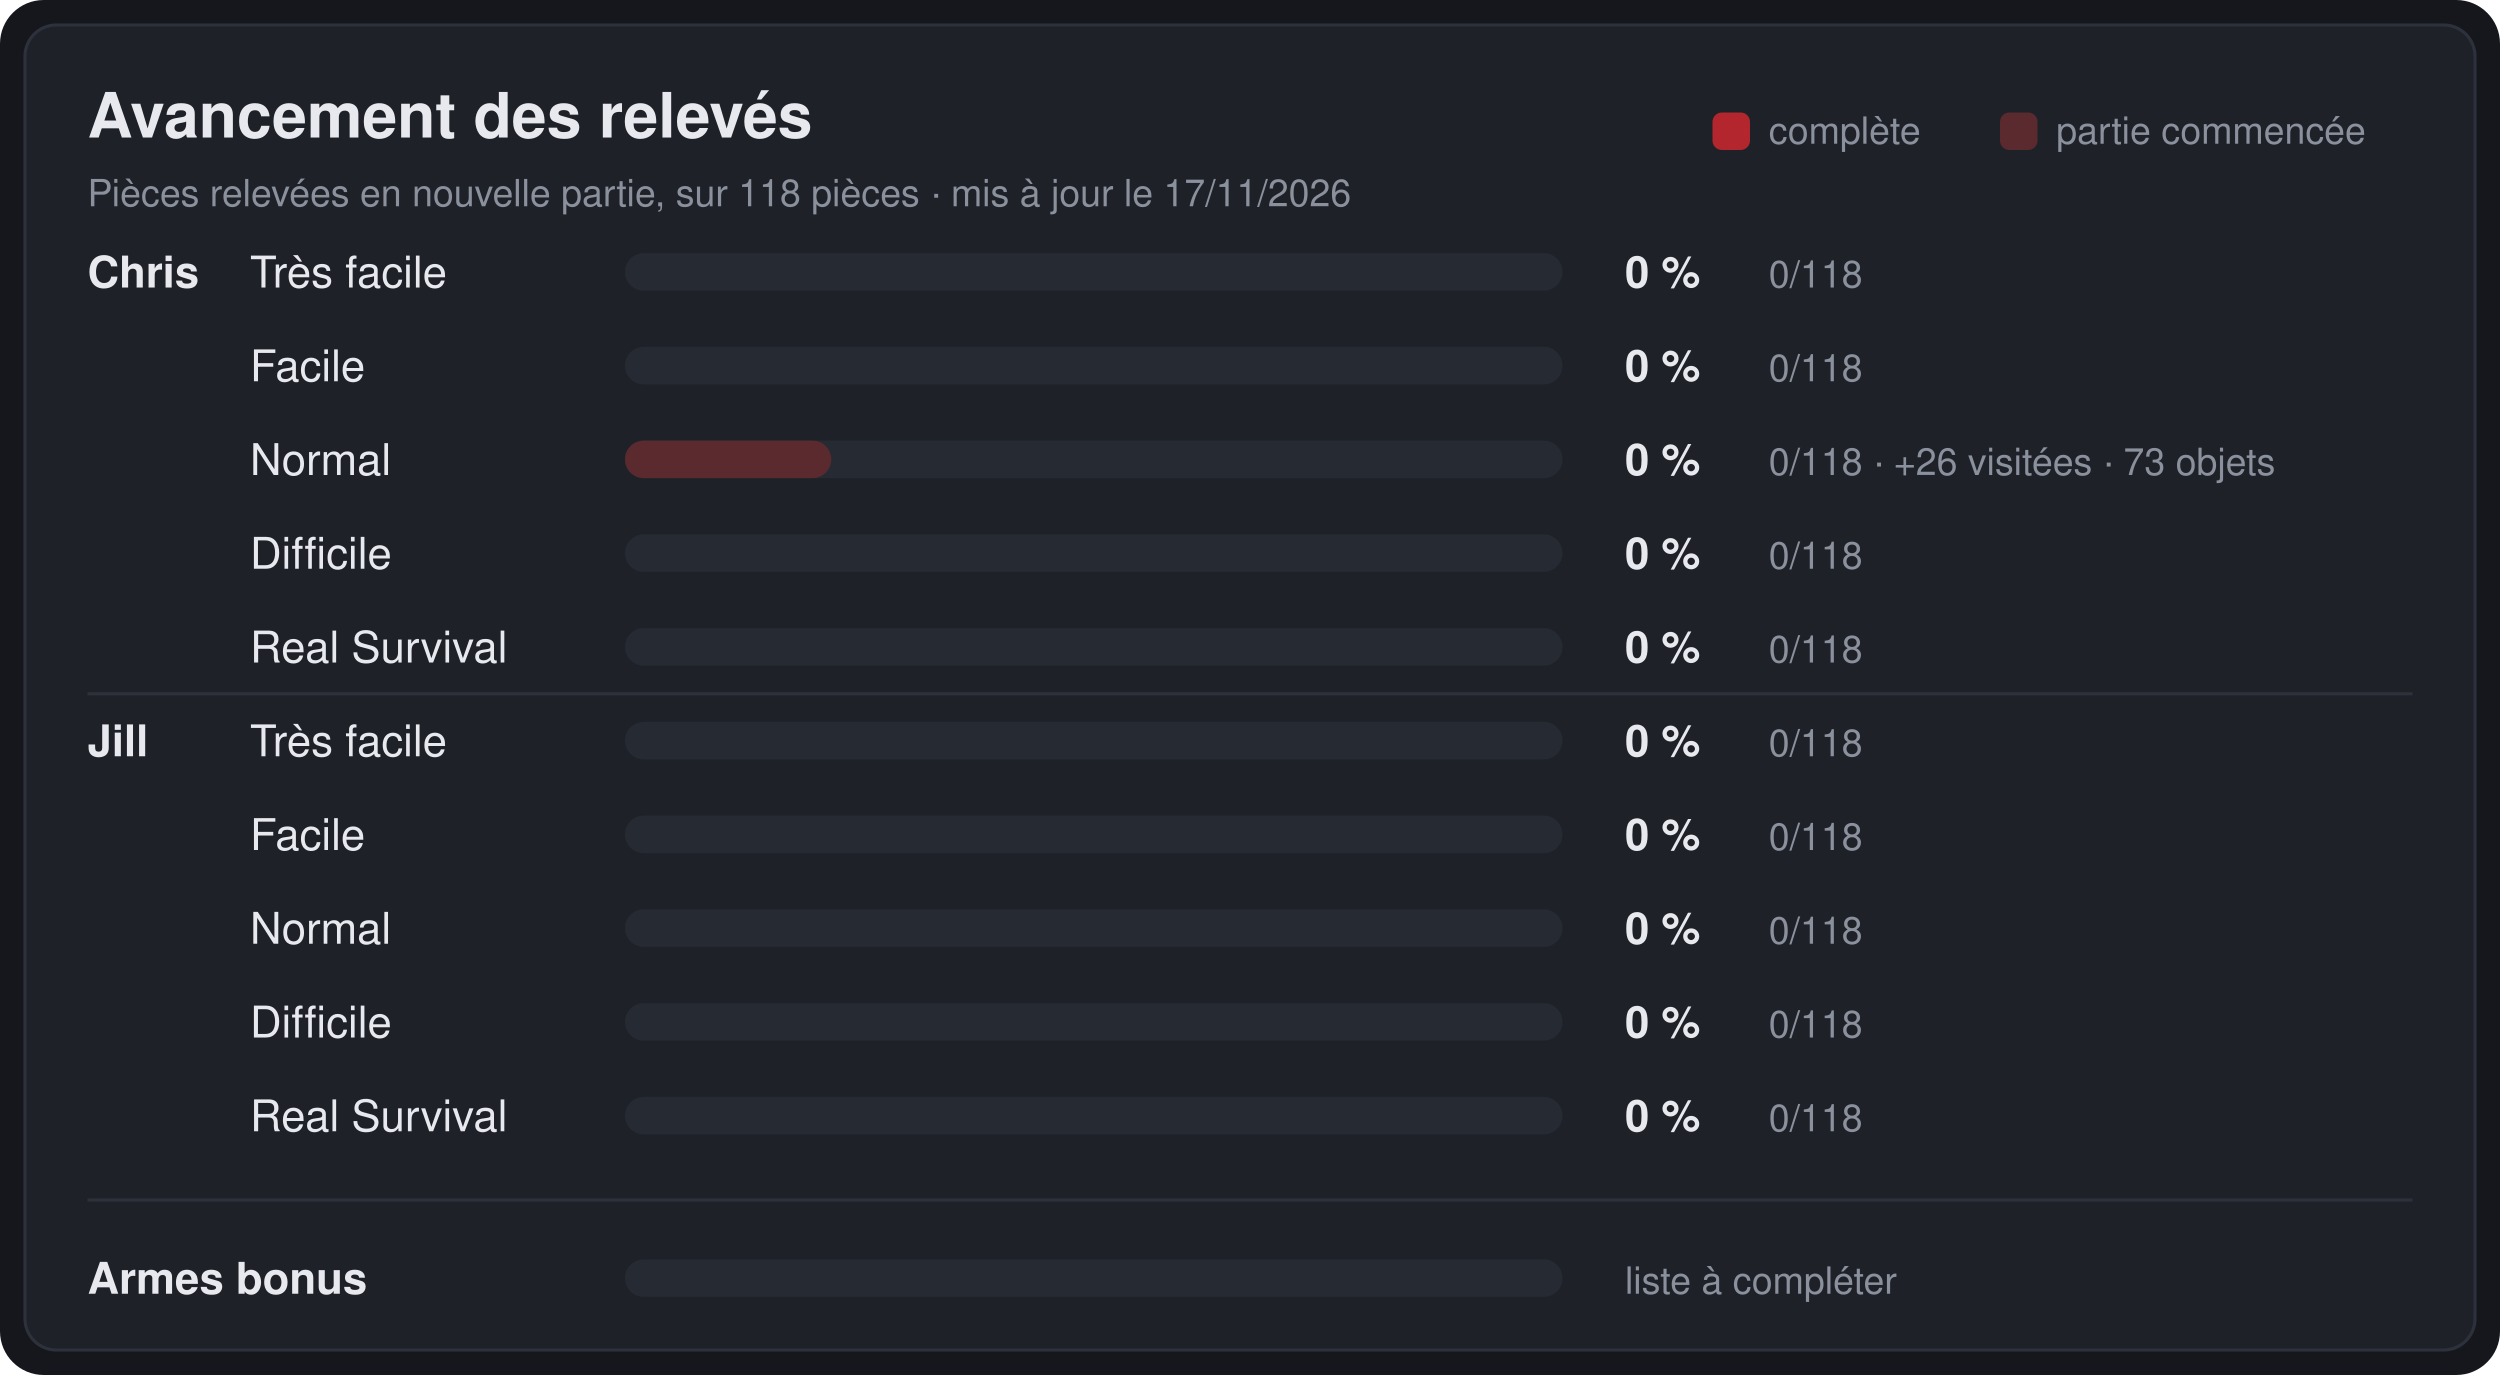
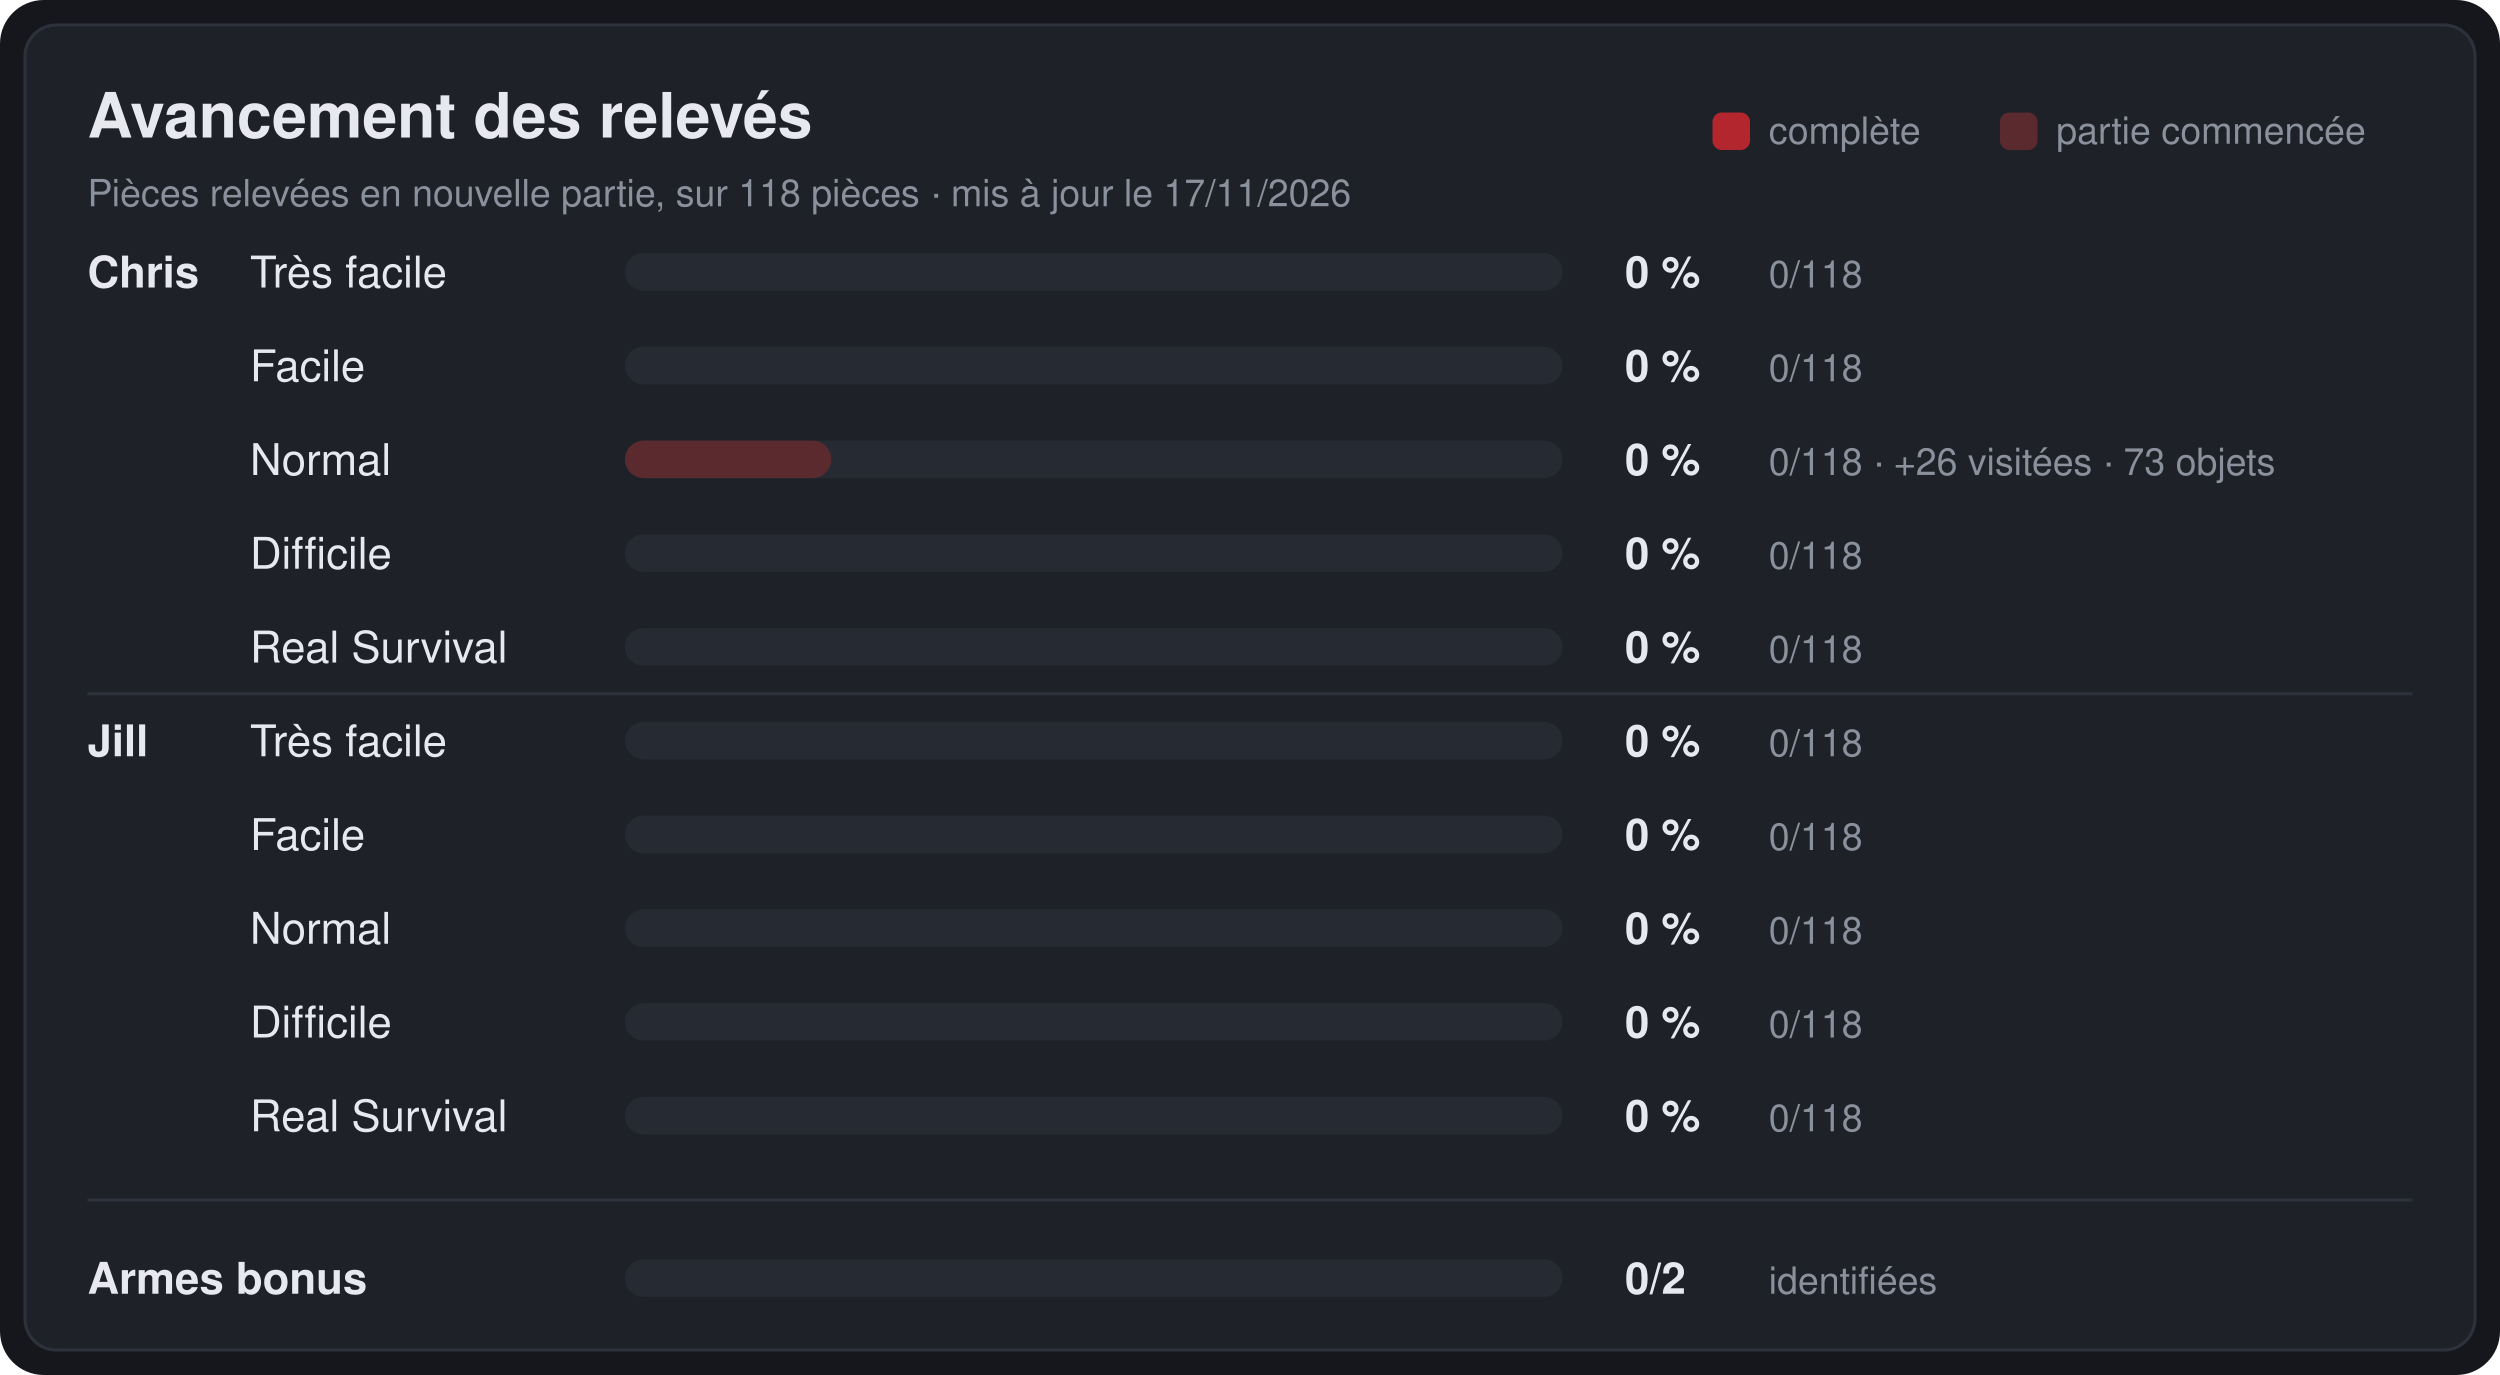
<svg xmlns="http://www.w3.org/2000/svg" width="800" height="440" viewBox="0 0 800 440" font-family="Segoe UI, Helvetica, Arial, sans-serif" role="img" aria-label="Avancement des relevés du randomizer">
  <rect width="800" height="440" rx="14" fill="#15171c" />
  <rect x="8" y="8" width="784" height="424" rx="10" fill="#1e2128" stroke="#2c313b" />
  <text x="28" y="44" font-size="20" font-weight="700" fill="#e7e9ee">Avancement des relevés</text>
  <text x="28" y="66" font-size="12" fill="#8a909c">Pièces relevées en nouvelle partie, sur 118 pièces · mis à jour le 17/11/2026</text>
  <rect x="548" y="36" width="12" height="12" rx="3" fill="#b3262e" />
  <text x="566" y="46" font-size="12" fill="#8a909c">complète</text>
  <rect x="640" y="36" width="12" height="12" rx="3" fill="#5a2a2e" />
  <text x="658" y="46" font-size="12" fill="#8a909c">partie commencée</text>
  <text x="28" y="92" font-size="14" font-weight="700" fill="#e7e9ee">Chris</text>
  <text x="80" y="92" font-size="14" fill="#e7e9ee">Très facile</text>
  <rect x="200" y="81" width="300" height="12" rx="6" fill="#262a33" />
  <text x="520" y="92" font-size="14" font-weight="700" fill="#e7e9ee">0 %</text>
  <text x="566" y="92" font-size="12" fill="#8a909c">0/118</text>
  <text x="28" y="122" font-size="14" font-weight="700" fill="#e7e9ee" />
  <text x="80" y="122" font-size="14" fill="#e7e9ee">Facile</text>
  <rect x="200" y="111" width="300" height="12" rx="6" fill="#262a33" />
  <text x="520" y="122" font-size="14" font-weight="700" fill="#e7e9ee">0 %</text>
  <text x="566" y="122" font-size="12" fill="#8a909c">0/118</text>
  <text x="28" y="152" font-size="14" font-weight="700" fill="#e7e9ee" />
  <text x="80" y="152" font-size="14" fill="#e7e9ee">Normal</text>
  <rect x="200" y="141" width="300" height="12" rx="6" fill="#262a33" />
  <rect x="200" y="141" width="66" height="12" rx="6" fill="#5a2a2e" />
  <text x="520" y="152" font-size="14" font-weight="700" fill="#e7e9ee">0 %</text>
  <text x="566" y="152" font-size="12" fill="#8a909c">0/118 · +26 visitées · 73 objets</text>
  <text x="28" y="182" font-size="14" font-weight="700" fill="#e7e9ee" />
  <text x="80" y="182" font-size="14" fill="#e7e9ee">Difficile</text>
  <rect x="200" y="171" width="300" height="12" rx="6" fill="#262a33" />
  <text x="520" y="182" font-size="14" font-weight="700" fill="#e7e9ee">0 %</text>
  <text x="566" y="182" font-size="12" fill="#8a909c">0/118</text>
  <text x="28" y="212" font-size="14" font-weight="700" fill="#e7e9ee" />
  <text x="80" y="212" font-size="14" fill="#e7e9ee">Real Survival</text>
  <rect x="200" y="201" width="300" height="12" rx="6" fill="#262a33" />
  <text x="520" y="212" font-size="14" font-weight="700" fill="#e7e9ee">0 %</text>
  <text x="566" y="212" font-size="12" fill="#8a909c">0/118</text>
  <line x1="28" y1="222" x2="772" y2="222" stroke="#2c313b" />
  <text x="28" y="242" font-size="14" font-weight="700" fill="#e7e9ee">Jill</text>
  <text x="80" y="242" font-size="14" fill="#e7e9ee">Très facile</text>
  <rect x="200" y="231" width="300" height="12" rx="6" fill="#262a33" />
  <text x="520" y="242" font-size="14" font-weight="700" fill="#e7e9ee">0 %</text>
  <text x="566" y="242" font-size="12" fill="#8a909c">0/118</text>
  <text x="28" y="272" font-size="14" font-weight="700" fill="#e7e9ee" />
  <text x="80" y="272" font-size="14" fill="#e7e9ee">Facile</text>
  <rect x="200" y="261" width="300" height="12" rx="6" fill="#262a33" />
  <text x="520" y="272" font-size="14" font-weight="700" fill="#e7e9ee">0 %</text>
  <text x="566" y="272" font-size="12" fill="#8a909c">0/118</text>
  <text x="28" y="302" font-size="14" font-weight="700" fill="#e7e9ee" />
  <text x="80" y="302" font-size="14" fill="#e7e9ee">Normal</text>
  <rect x="200" y="291" width="300" height="12" rx="6" fill="#262a33" />
  <text x="520" y="302" font-size="14" font-weight="700" fill="#e7e9ee">0 %</text>
  <text x="566" y="302" font-size="12" fill="#8a909c">0/118</text>
  <text x="28" y="332" font-size="14" font-weight="700" fill="#e7e9ee" />
  <text x="80" y="332" font-size="14" fill="#e7e9ee">Difficile</text>
  <rect x="200" y="321" width="300" height="12" rx="6" fill="#262a33" />
  <text x="520" y="332" font-size="14" font-weight="700" fill="#e7e9ee">0 %</text>
  <text x="566" y="332" font-size="12" fill="#8a909c">0/118</text>
  <text x="28" y="362" font-size="14" font-weight="700" fill="#e7e9ee" />
  <text x="80" y="362" font-size="14" fill="#e7e9ee">Real Survival</text>
  <rect x="200" y="351" width="300" height="12" rx="6" fill="#262a33" />
  <text x="520" y="362" font-size="14" font-weight="700" fill="#e7e9ee">0 %</text>
  <text x="566" y="362" font-size="12" fill="#8a909c">0/118</text>
  <line x1="28" y1="384" x2="772" y2="384" stroke="#2c313b" />
  <text x="28" y="414" font-size="14" font-weight="700" fill="#e7e9ee">Armes bonus</text>
  <rect x="200" y="403" width="300" height="12" rx="6" fill="#262a33" />
-   <text x="520" y="414" font-size="12" fill="#8a909c">liste à compléter</text>
+   <text x="520" y="414" font-size="14" font-weight="700" fill="#e7e9ee">0/2</text>
+   <text x="566" y="414" font-size="12" fill="#8a909c">identifiées</text>
</svg>
